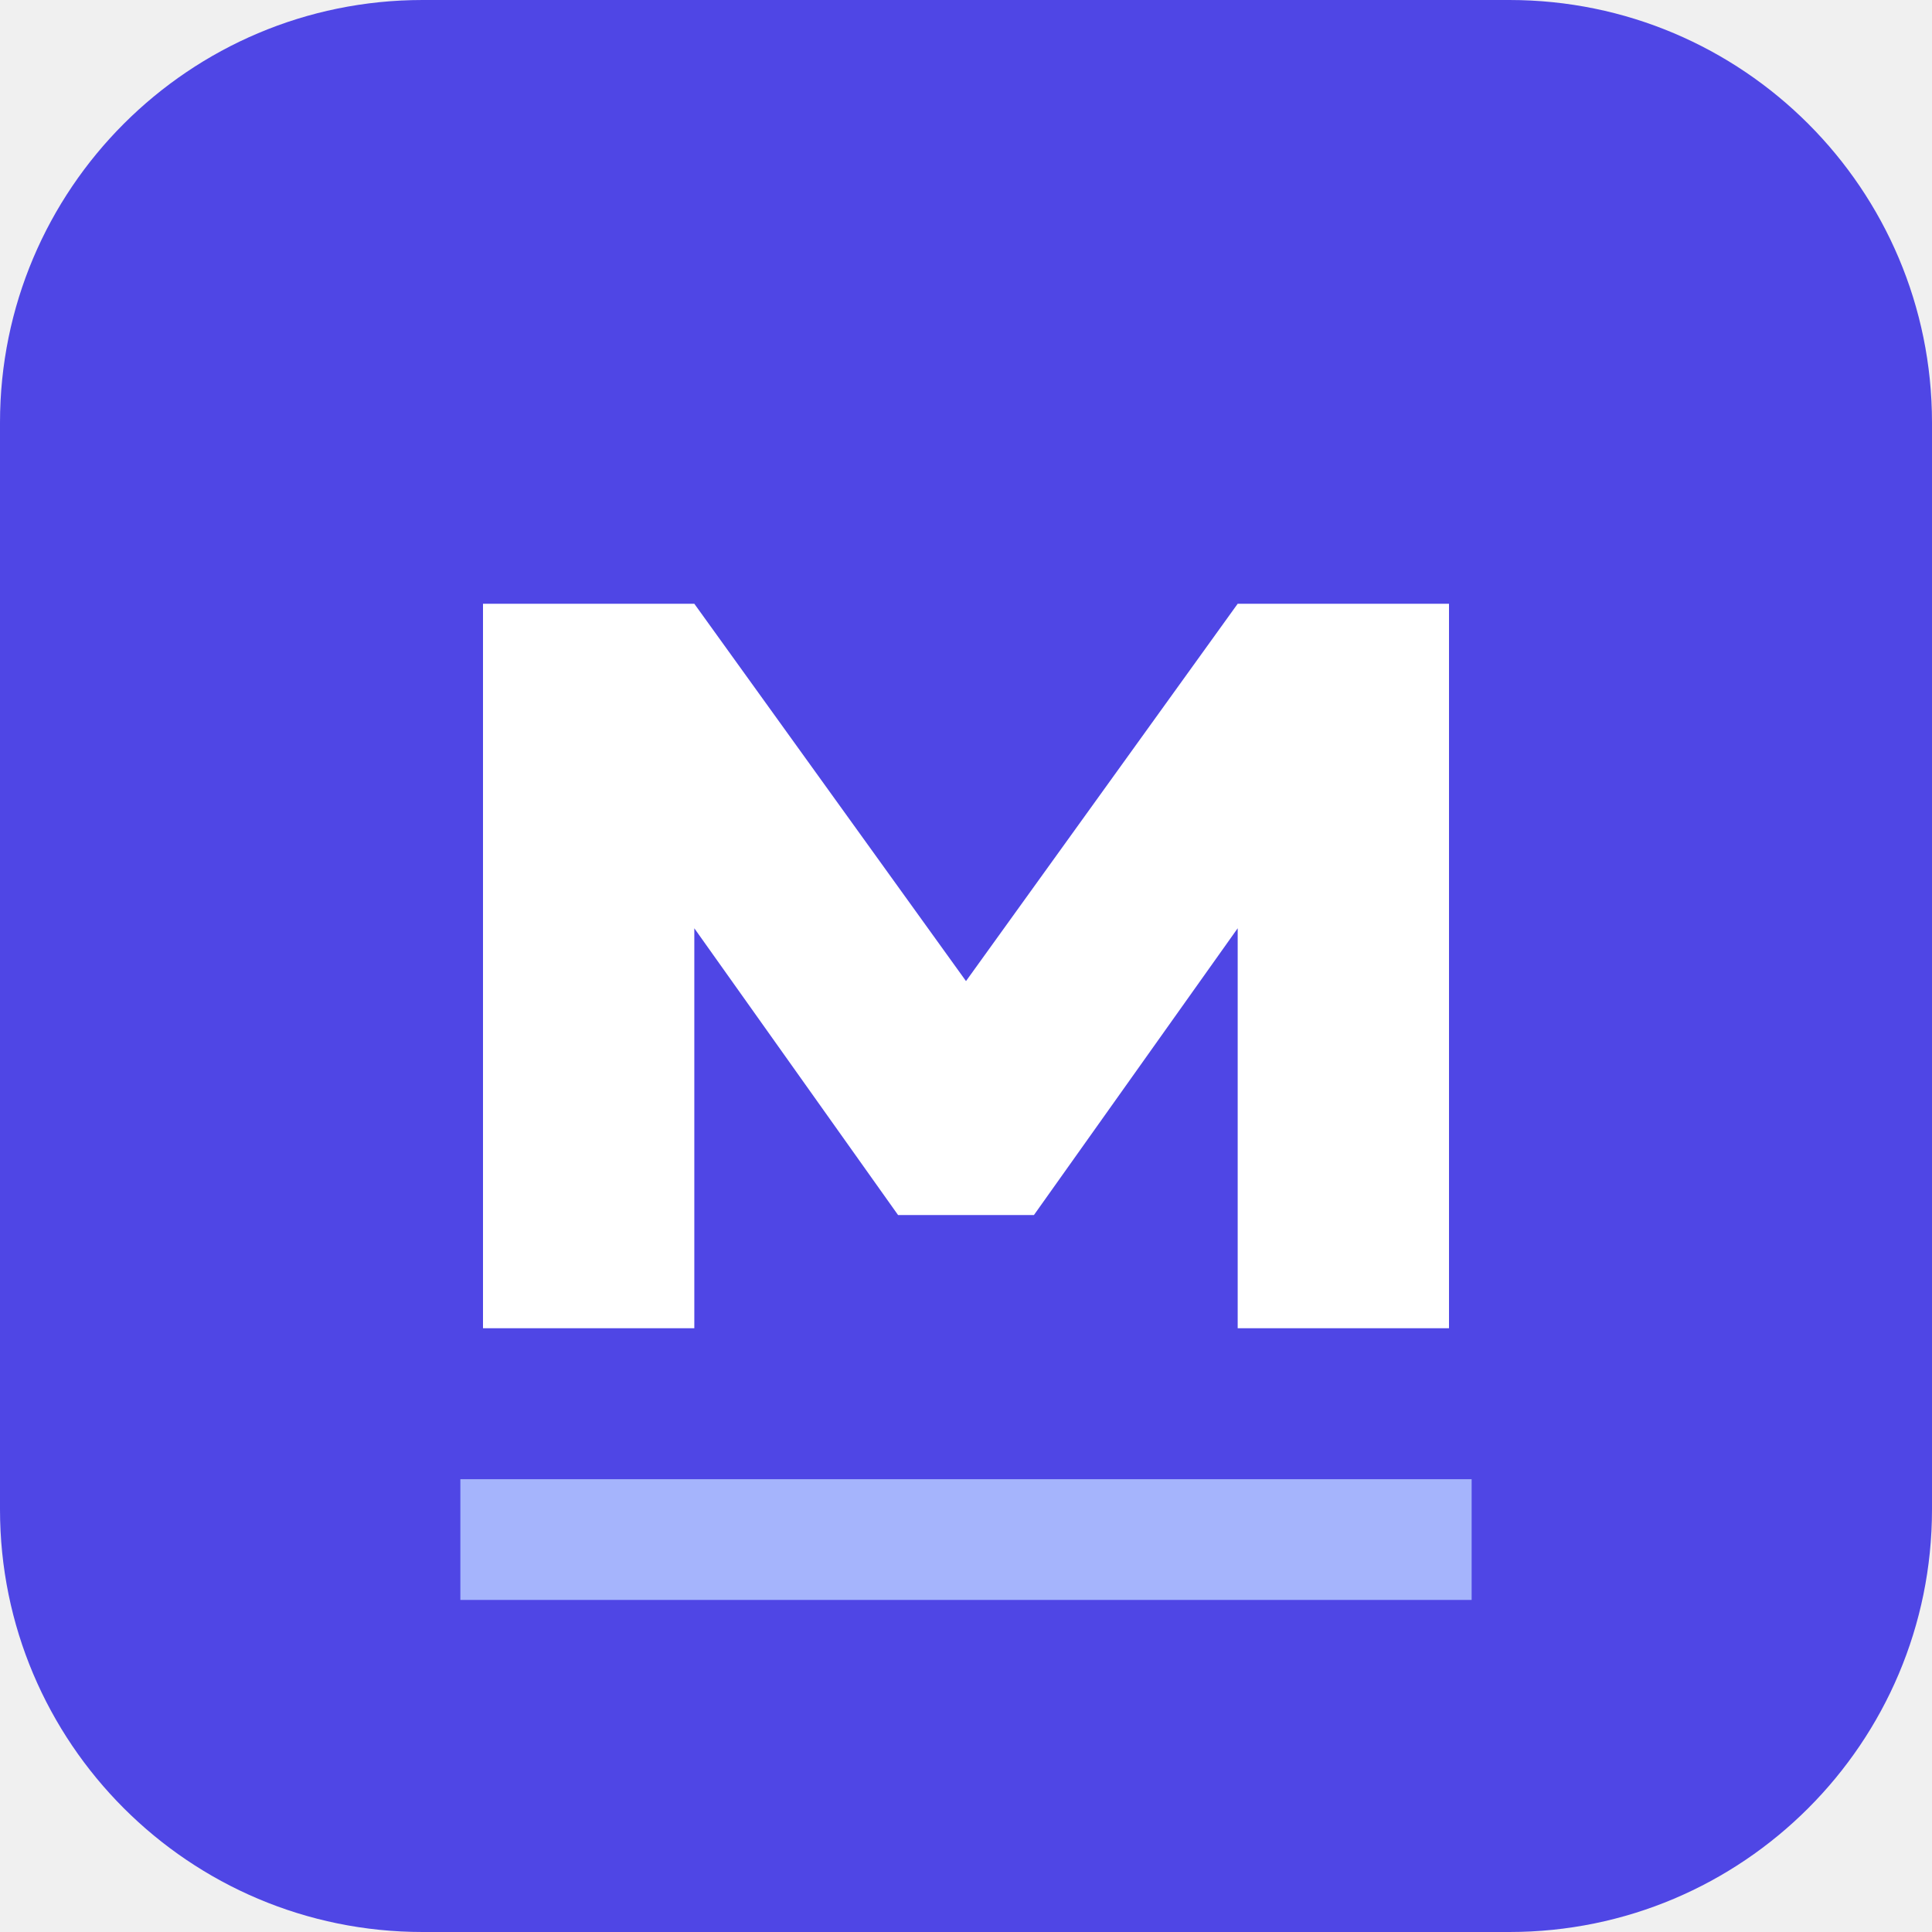
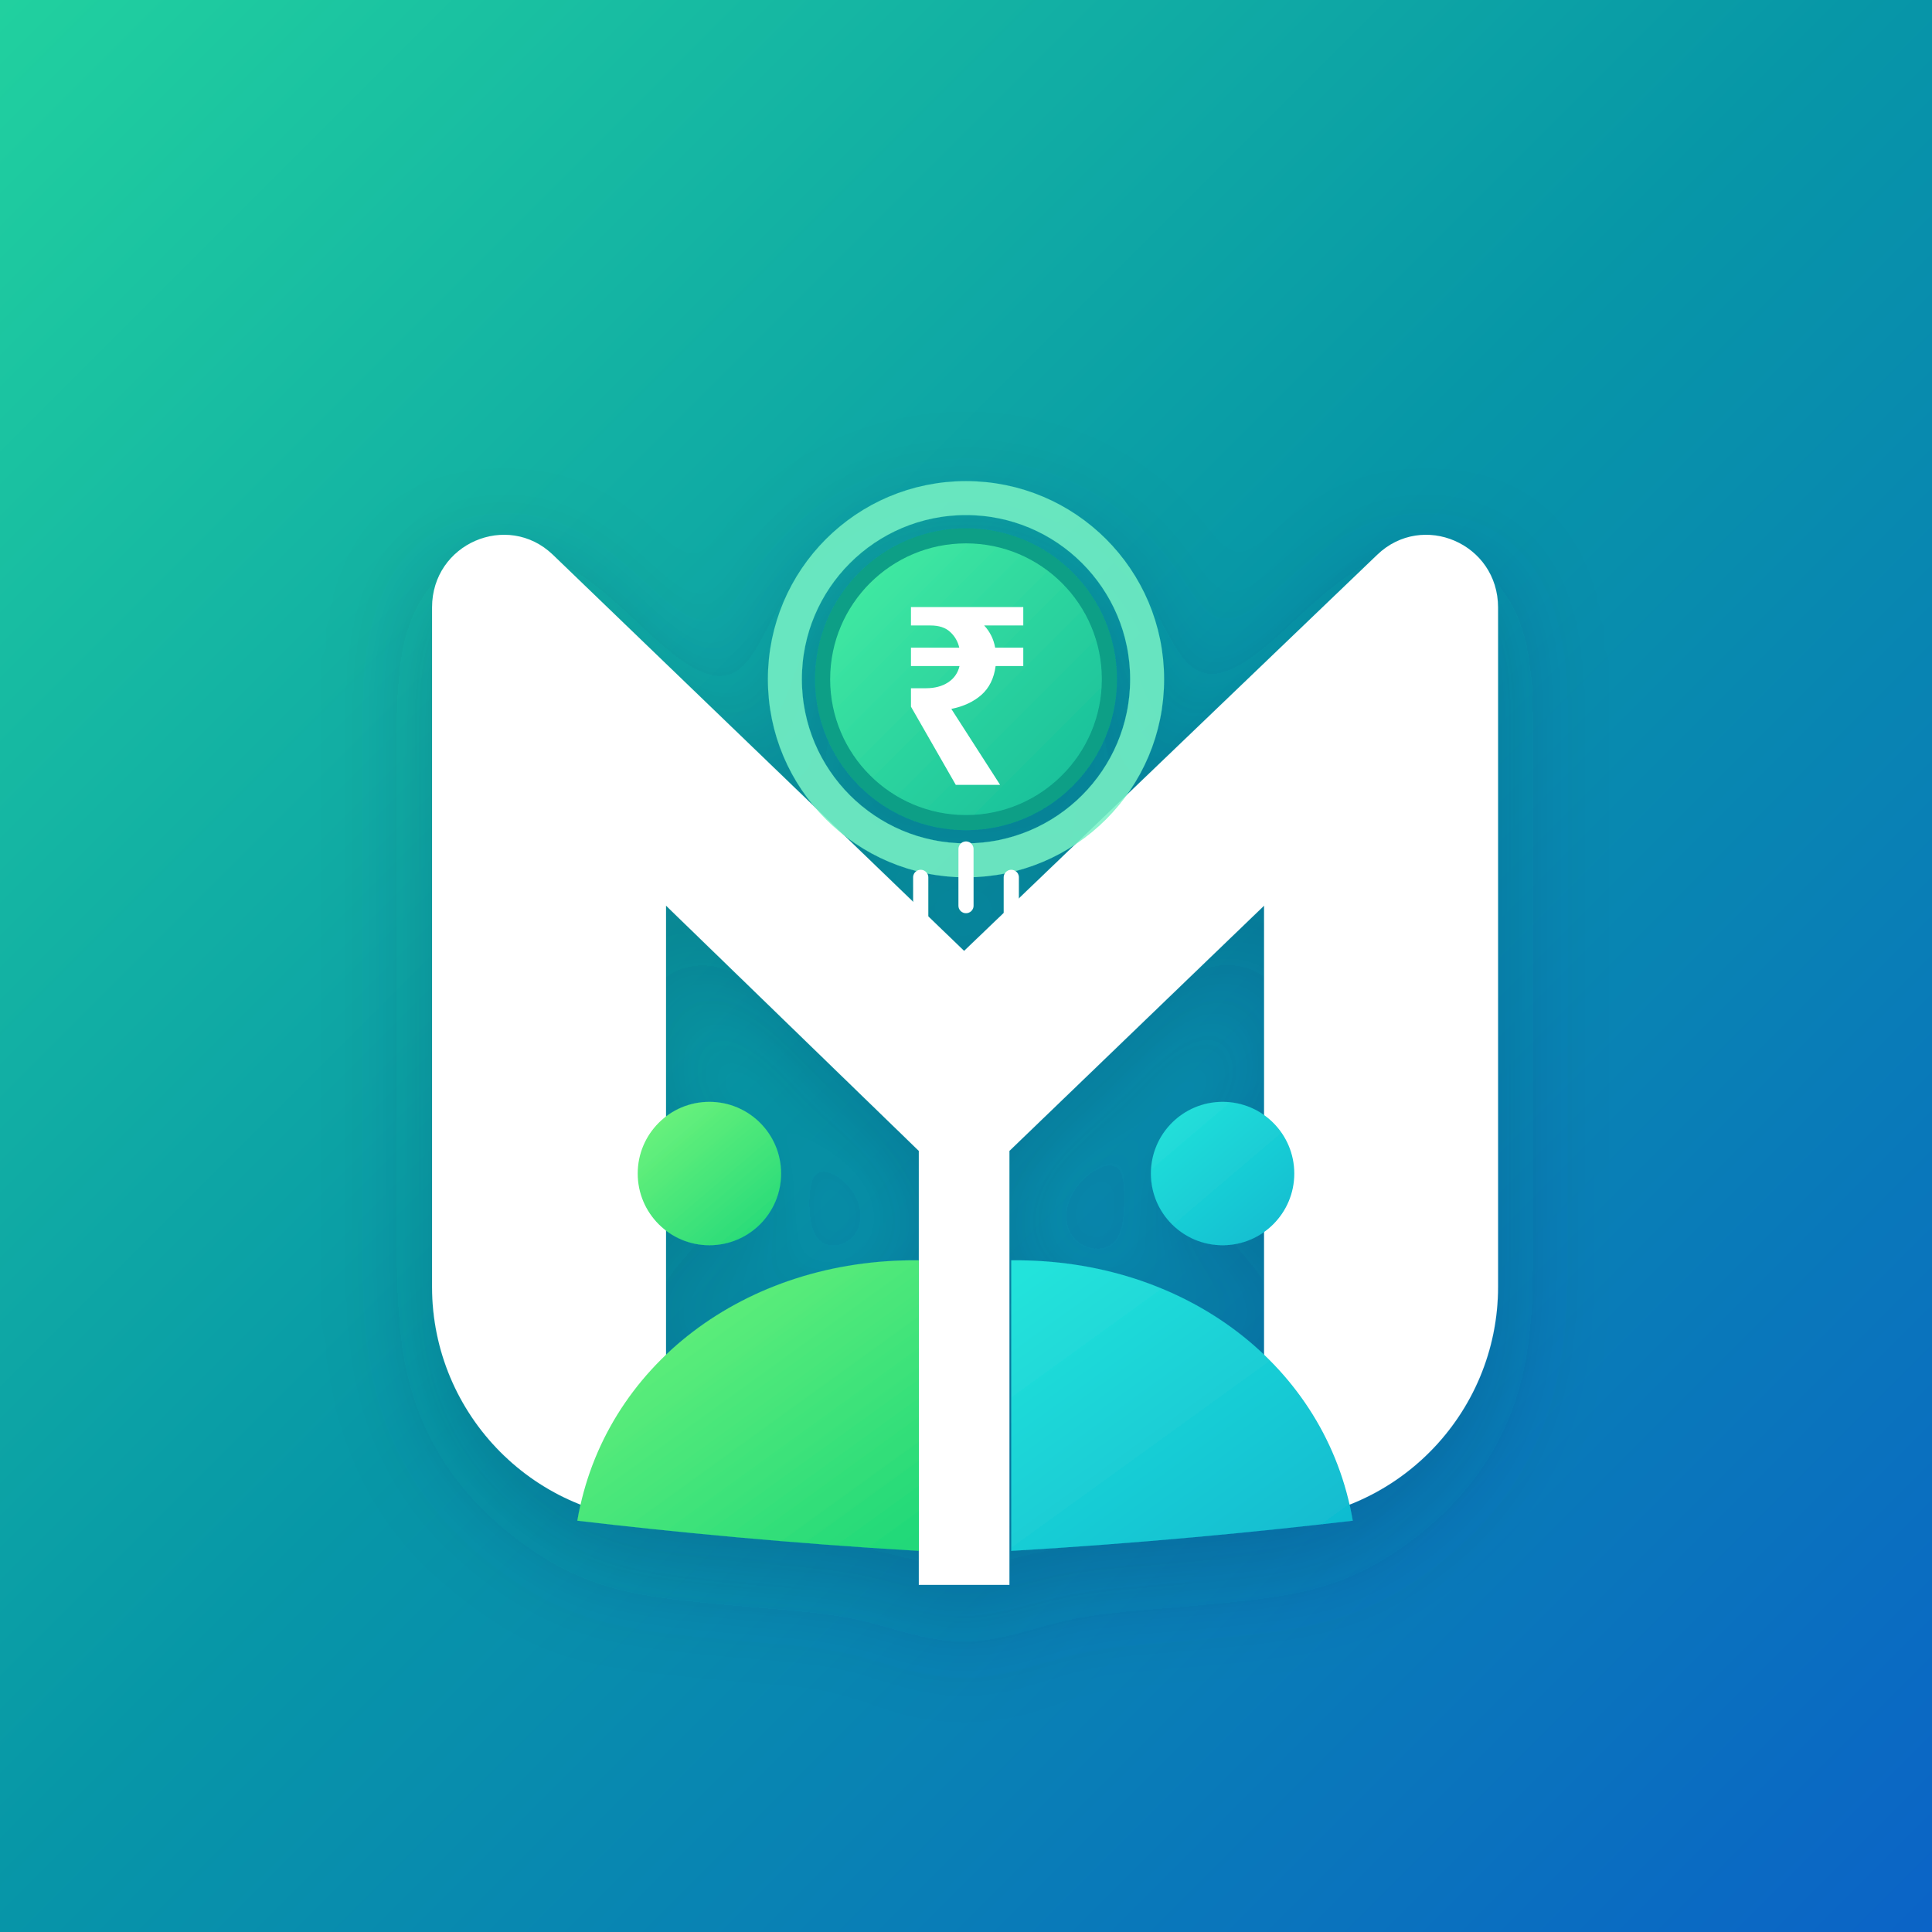
- <svg xmlns="http://www.w3.org/2000/svg" width="512" height="512" viewBox="0 0 512 512" role="img" aria-labelledby="title desc">
-   <rect width="512" height="512" rx="112" fill="#4f46e5" />
-   <path fill="#ffffff" d="M128 352V160h56l72 100 72-100h56v192h-56V246l-54 76h-36l-54-76v106h-56Z" />
-   <path fill="#a5b4fc" d="M122 392h268v32H122z" />
+ <svg xmlns="http://www.w3.org/2000/svg" width="1024" height="1024" viewBox="0 0 1024 1024" role="img" aria-labelledby="title desc">
+   <defs>
+     <linearGradient id="bg" x1="0" y1="0" x2="1" y2="1">
+       <stop offset="0" stop-color="#21d19f" />
+       <stop offset="0.48" stop-color="#0797a7" />
+       <stop offset="1" stop-color="#0b63c7" />
+     </linearGradient>
+     <linearGradient id="personLeft" x1="0.1" y1="0" x2="0.95" y2="1">
+       <stop offset="0" stop-color="#70f47b" />
+       <stop offset="1" stop-color="#20d879" />
+     </linearGradient>
+     <linearGradient id="personRight" x1="0.1" y1="0" x2="0.95" y2="1">
+       <stop offset="0" stop-color="#24e3db" />
+       <stop offset="1" stop-color="#10bad0" />
+     </linearGradient>
+     <linearGradient id="coin" x1="0" y1="0" x2="1" y2="1">
+       <stop offset="0" stop-color="#48f1a3" />
+       <stop offset="1" stop-color="#12b99a" />
+     </linearGradient>
+     <filter id="softShadow" x="-20%" y="-20%" width="140%" height="140%">
+       <feDropShadow dx="0" dy="18" stdDeviation="28" flood-color="#043356" flood-opacity="0.24" />
+     </filter>
+   </defs>
+   <rect width="1024" height="1024" fill="url(#bg)" />
+   <g filter="url(#softShadow)">
+     <path fill="#ffffff" d="M229 682V322c0-34 40-51 64-28l218 210 219-210c24-23 64-6 64 28v360c0 68-55 124-124 124V480L535 610v230h-48V610L353 480v326c-69 0-124-56-124-124Z" />
+     <circle cx="376" cy="622" r="38" fill="url(#personLeft)" />
+     <path fill="url(#personLeft)" d="M306 806c14-82 89-139 181-138v154c-68-4-130-10-181-16Z" />
+     <circle cx="648" cy="622" r="38" fill="url(#personRight)" />
+     <path fill="url(#personRight)" d="M536 822V668c92-1 167 56 181 138-51 6-113 12-181 16Z" />
+     <circle cx="512" cy="360" r="96" fill="none" stroke="#77f2c5" stroke-width="18" opacity="0.85" />
+     <circle cx="512" cy="360" r="76" fill="url(#coin)" stroke="#0c9f86" stroke-width="8" />
+     <text x="512" y="416" text-anchor="middle" font-family="Arial, Helvetica, sans-serif" font-size="132" font-weight="800" fill="#ffffff">₹</text>
+     <path d="M488 489v-24M512 480v-30M536 489v-24" stroke="#ffffff" stroke-width="8" stroke-linecap="round" />
+   </g>
</svg>
